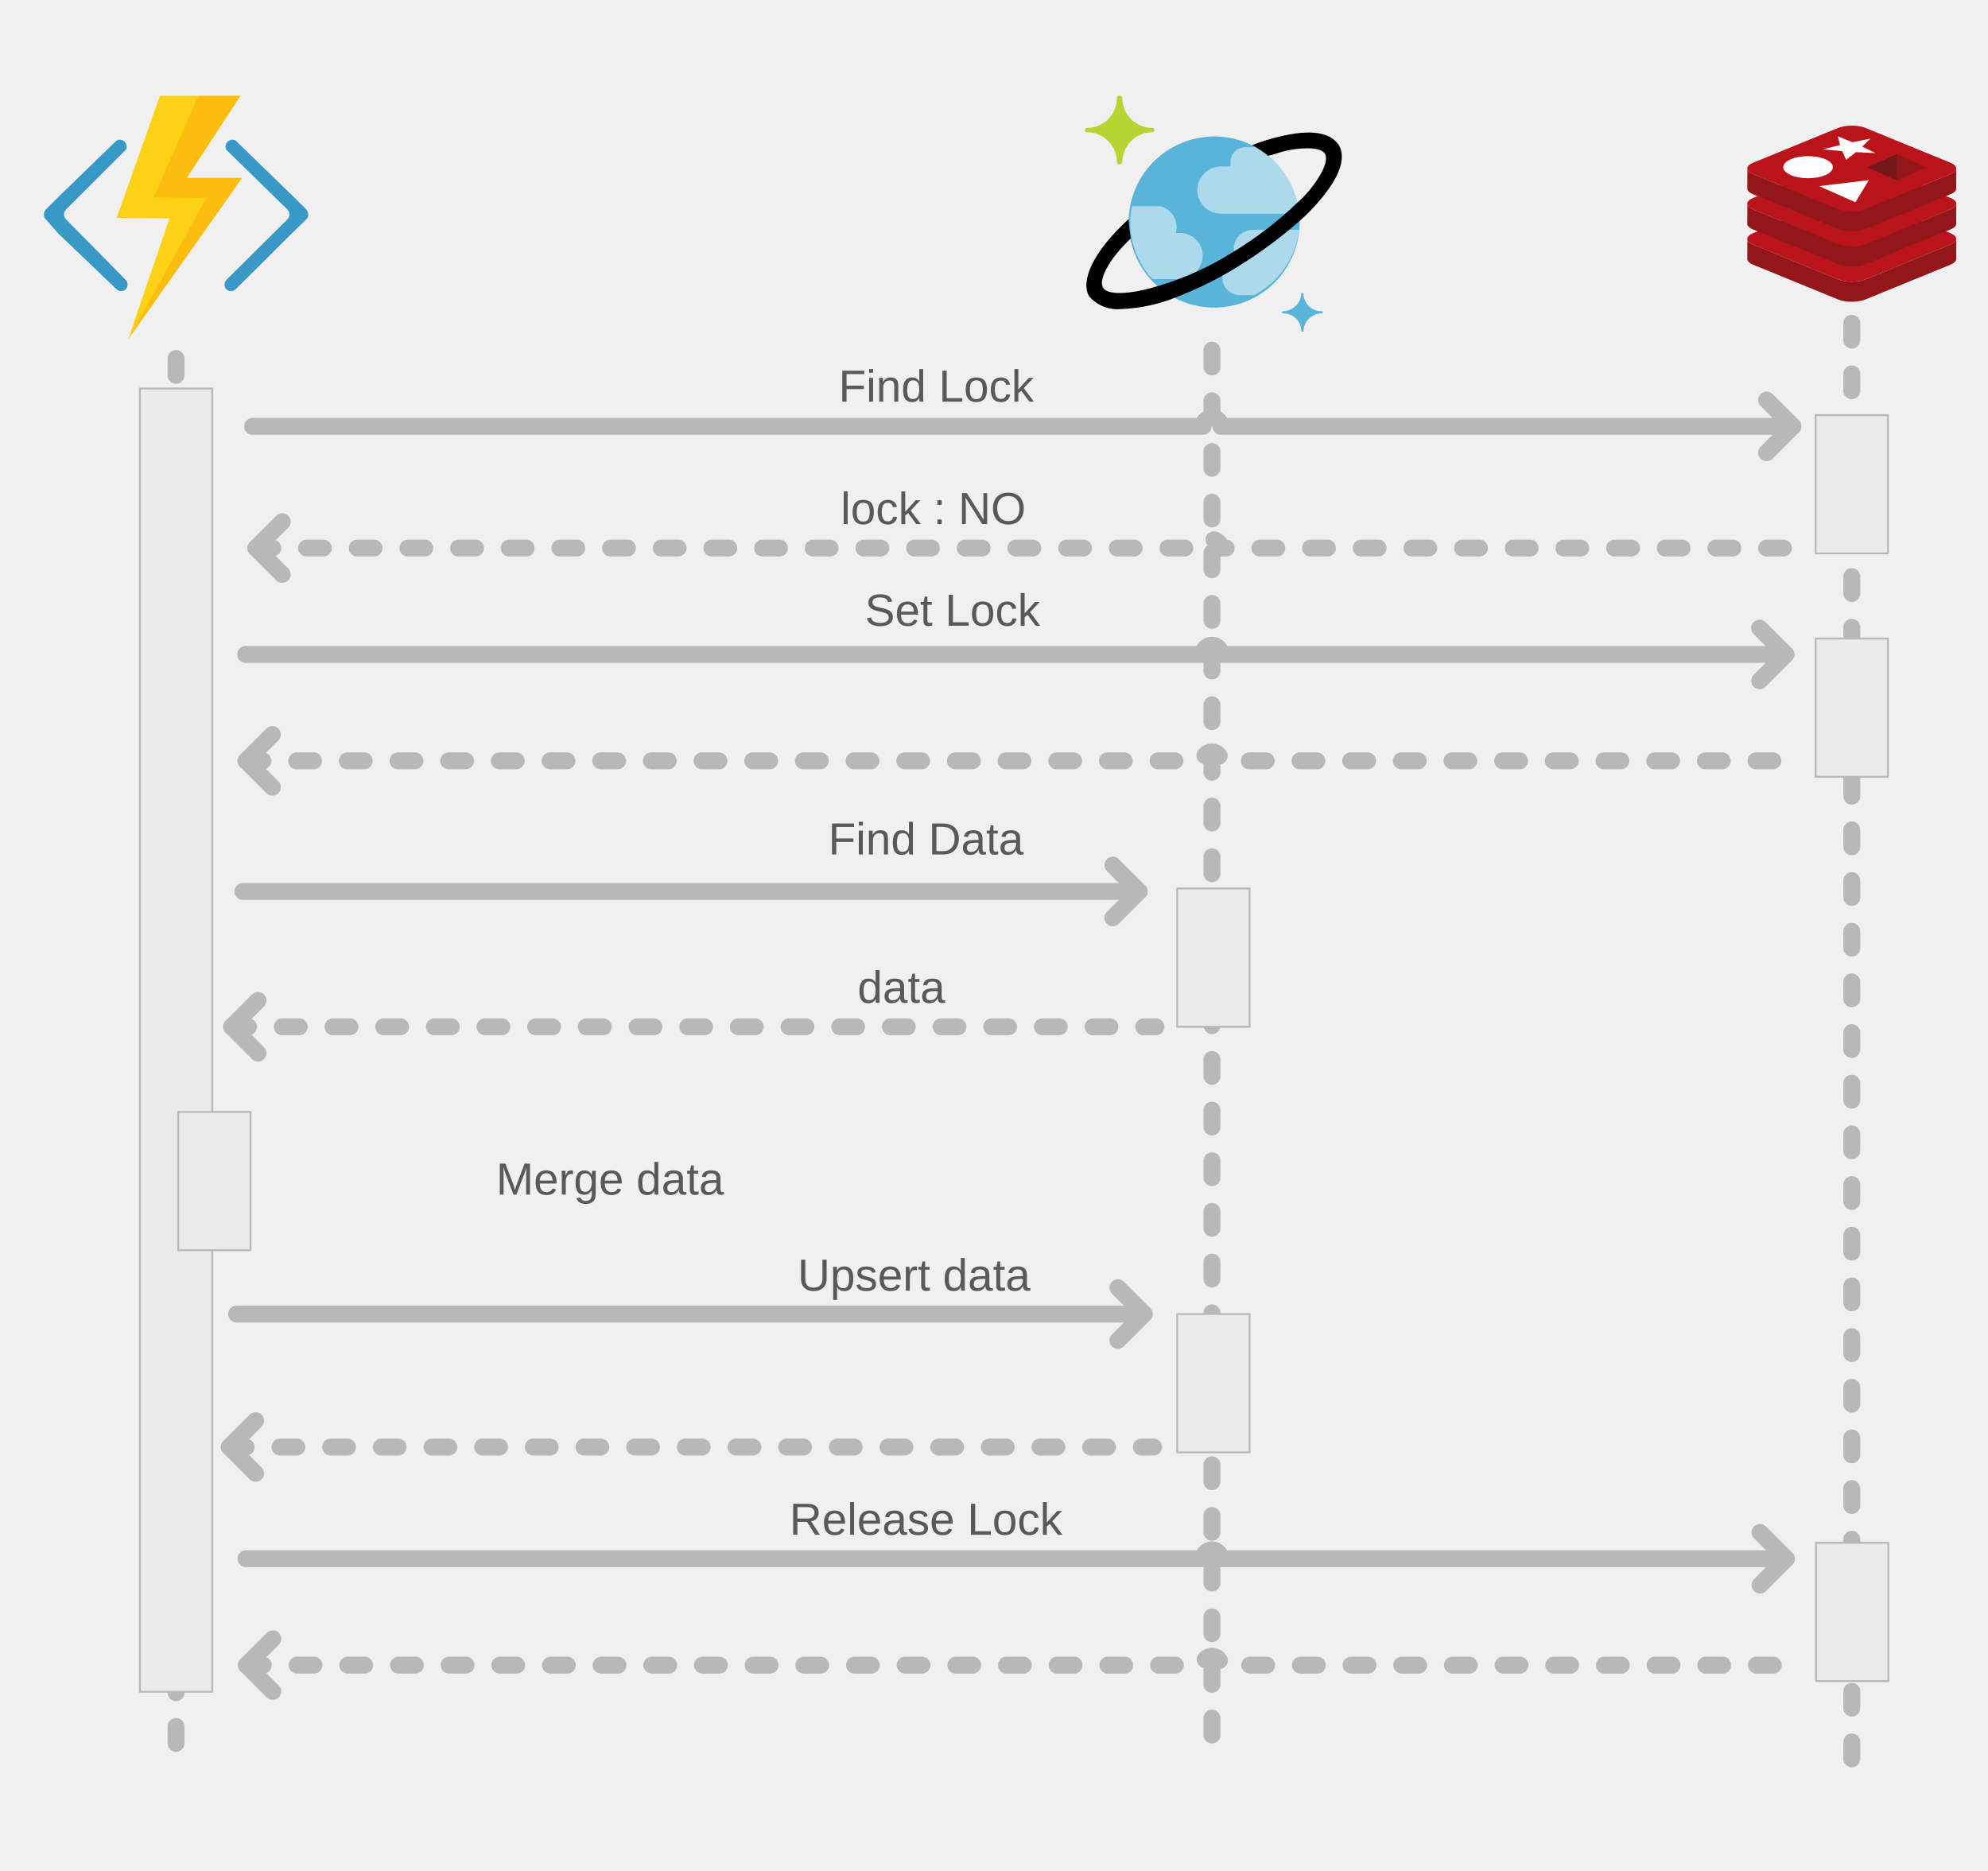
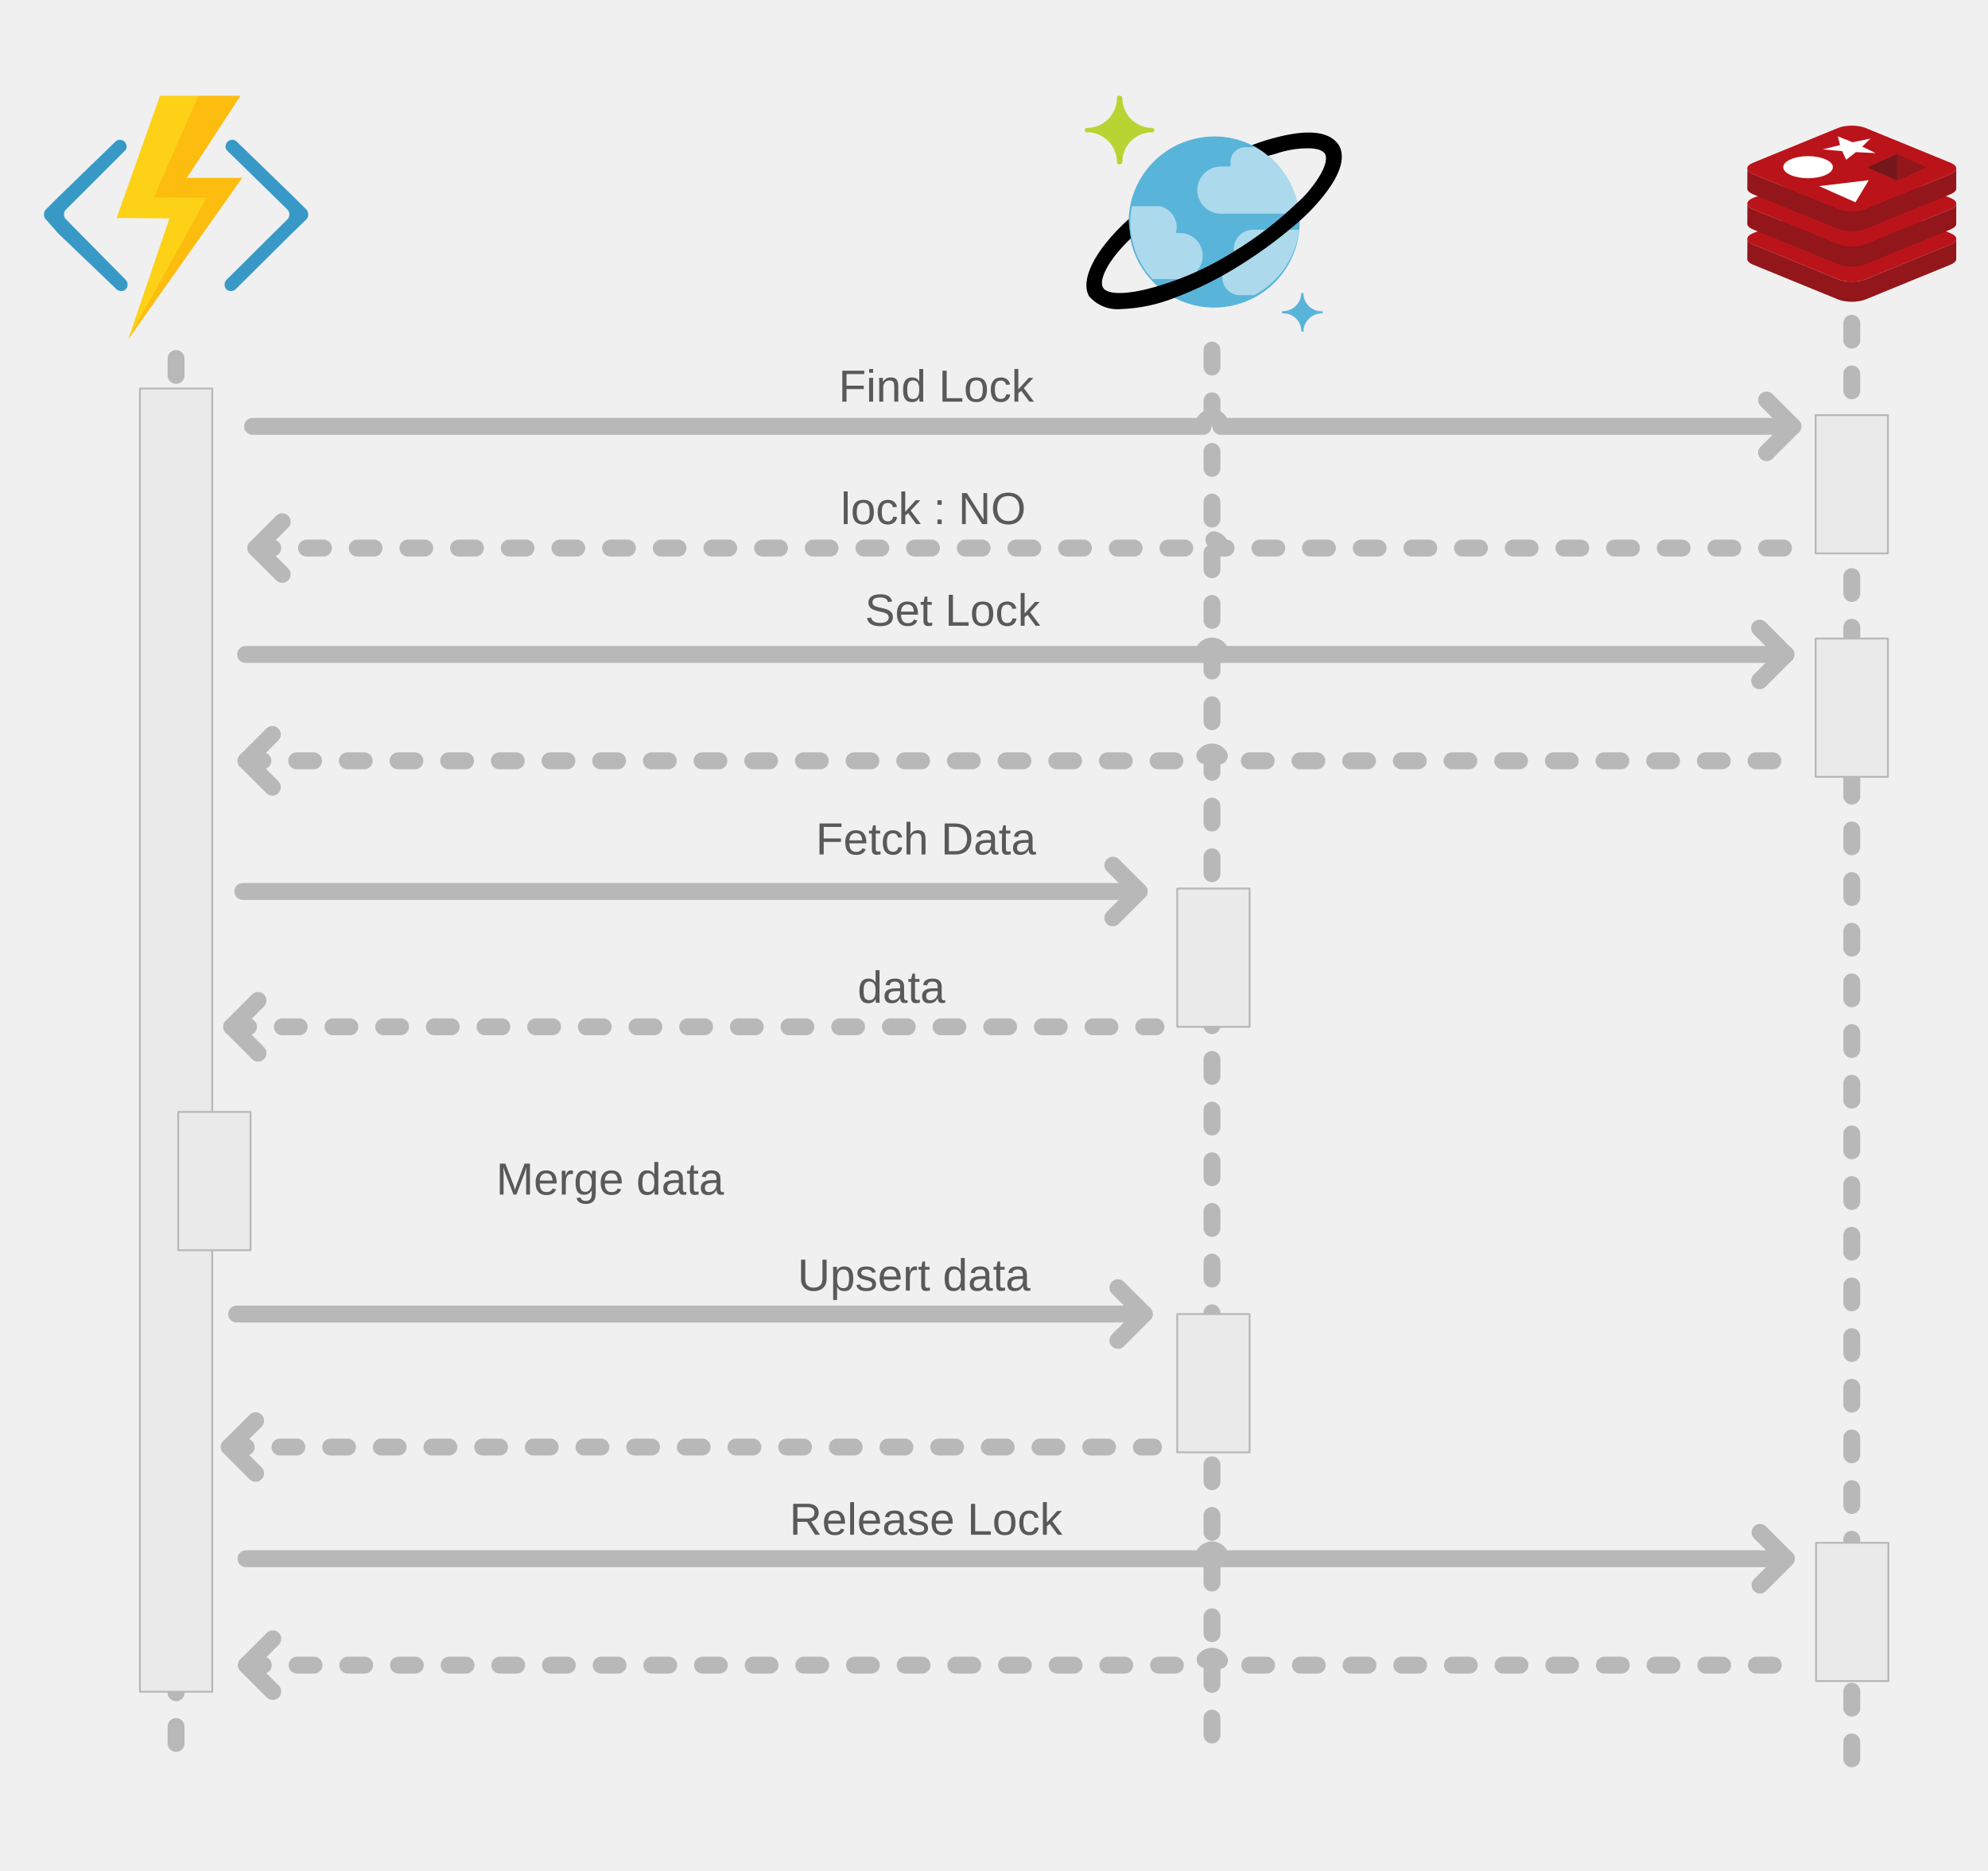
<svg xmlns="http://www.w3.org/2000/svg" xmlns:ns1="http://schemas.microsoft.com/visio/2003/SVGExtensions/" xmlns:xlink="http://www.w3.org/1999/xlink" width="7.356in" height="6.921in" viewBox="0 0 529.6 498.34" xml:space="preserve" color-interpolation-filters="sRGB" class="st18">
  <ns1:documentProperties ns1:langID="1036" ns1:metric="true" ns1:viewMarkup="false" />
  <style type="text/css">
	
		.st1 {stroke:#b8b8b8;stroke-dasharray:4.5,9;stroke-linecap:round;stroke-linejoin:round;stroke-width:4.5}
		.st2 {fill:#3999c6;stroke:none;stroke-linecap:butt;stroke-width:9.562}
		.st3 {fill:#fcd116;stroke:none;stroke-linecap:butt;stroke-width:9.562}
		.st4 {fill:#ff8c00;fill-opacity:0.3;stroke:none;stroke-linecap:butt;stroke-width:9.562}
		.st5 {fill:#59b4d9;stroke:none;stroke-linecap:butt;stroke-width:25.52}
		.st6 {fill:#ffffff;fill-opacity:0.5;stroke:none;stroke-linecap:butt;stroke-width:25.52}
		.st7 {fill:#b8d432;stroke:none;stroke-linecap:butt;stroke-width:25.52}
		.st8 {fill:#000000;stroke:none;stroke-linecap:butt;stroke-width:25.52}
		.st9 {fill:#eaeaea;stroke:#b8b8b8;stroke-linecap:round;stroke-linejoin:round;stroke-width:0.5}
		.st10 {marker-start:url(#mrkr1-37);stroke:#b8b8b8;stroke-dasharray:4.5,9;stroke-linecap:round;stroke-linejoin:round;stroke-width:4.5}
		.st11 {fill:#b8b8b8;fill-opacity:1;stroke:#b8b8b8;stroke-opacity:1;stroke-width:0.641}
		.st12 {marker-start:url(#mrkr1-37);stroke:#b8b8b8;stroke-linecap:round;stroke-linejoin:round;stroke-width:4.5}
		.st13 {fill:none;stroke:none;stroke-linecap:round;stroke-linejoin:round;stroke-width:0.5}
		.st14 {fill:#595959;font-family:Arial;font-size:1em}
		.st15 {fill:#ba141a;stroke:none;stroke-linecap:butt;stroke-width:0.75}
		.st16 {fill:#1e1e1e;fill-opacity:0.25;stroke:none;stroke-linecap:butt;stroke-width:0.75}
		.st17 {fill:#ffffff;stroke:none;stroke-linecap:butt;stroke-width:0.75}
		.st18 {fill:none;fill-rule:evenodd;font-size:12px;overflow:visible;stroke-linecap:square;stroke-miterlimit:3}
	
	</style>
  <defs id="Markers">
    <g id="lend1">
      <path d="M 1 -1 L 0 0 L 1 1 " style="stroke-linecap:round;stroke-linejoin:round;fill:none" />
    </g>
    <marker id="mrkr1-37" class="st11" ns1:arrowType="1" ns1:arrowSize="2" orient="auto" markerUnits="strokeWidth" overflow="visible">
      <use xlink:href="#lend1" transform="scale(1.56) " />
    </marker>
  </defs>
  <g ns1:mID="0" ns1:index="1" ns1:groupContext="foregroundPage">
    <ns1:pageProperties ns1:drawingScale="0.0393701" ns1:pageScale="0.0393701" ns1:drawingUnits="24" ns1:shadowOffsetX="8.50394" ns1:shadowOffsetY="-8.50394" />
    <ns1:layer ns1:name="Lien" ns1:index="0" />
    <g id="shape103-1" ns1:mID="103" ns1:groupContext="shape" ns1:layerMember="0" transform="translate(315.784,-36.0529)">
      <path d="M7.09 498.34 L7.09 125.39" class="st1" />
    </g>
    <g id="group106-4" transform="translate(11.4683,-407.934)" ns1:mID="106" ns1:groupContext="group">
      <g id="shape107-5" ns1:mID="107" ns1:groupContext="shape" transform="translate(48.1693,-12.6472)">
        <path d="M22 478.98 C22.65 478.32 22.54 477.11 22 476.45 L18.59 473.05 L3.41 458.31 C2.75 457.65 1.76 457.65 0.99         458.31 C0.33 458.97 0.11 460.18 0.99 460.84 L16.94 476.45 C17.6 477.11 17.6 478.32 16.94 478.98 L0.66         495.15 C0 495.81 0 497.02 0.66 497.68 C1.32 498.34 2.53 498.23 3.08 497.68 L18.15 482.72 C18.15 482.72         18.15 482.72 18.26 482.61 L22 478.98 Z" class="st2" />
      </g>
      <g id="shape108-7" ns1:mID="108" ns1:groupContext="shape" transform="translate(0,-12.6472)">
        <path d="M0.66 478.98 C0 478.32 0.11 477.11 0.66 476.45 L4.07 473.05 L19.25 458.31 C19.91 457.65 20.9 457.65 21.67         458.31 C22.33 458.97 22.54 460.18 21.67 460.84 L6.05 476.45 C5.39 477.11 5.39 478.32 6.05 478.98 L22         495.15 C22.65 495.81 22.65 497.02 22 497.68 C21.34 498.34 20.13 498.23 19.58 497.68 L4.18 482.94 C4.18         482.94 4.18 482.94 4.07 482.83 L0.66 478.98 Z" class="st2" />
      </g>
      <g id="shape109-9" ns1:mID="109" ns1:groupContext="shape" transform="translate(19.5756,0)">
        <path d="M32.99 433.45 L11.55 433.45 L0 466.01 L14.08 466.12 L3.08 498.34 L33.43 455.34 L18.7 455.34 L32.99 433.45         Z" class="st3" />
      </g>
      <g id="shape110-11" ns1:mID="110" ns1:groupContext="shape" transform="translate(22.655,0)">
        <path d="M15.62 455.34 L29.91 433.45 L18.7 433.45 L6.82 460.51 L20.9 460.62 L0 498.34 L30.35 455.34 L15.62 455.34         Z" class="st4" />
      </g>
    </g>
    <g id="group115-13" transform="translate(287.846,-409.992)" ns1:mID="115" ns1:groupContext="group">
      <g id="group116-14" ns1:mID="116" ns1:groupContext="group">
        <g id="shape117-15" ns1:mID="117" ns1:groupContext="shape" transform="translate(23.7364,-9.73199)">
          <path d="M33.95 473.23 A22.789 22.789 0 1 1 6.82 456.67 A22.704 22.704 0 0 1 33.95 473.23 Z" class="st5" />
        </g>
        <g id="shape118-17" ns1:mID="118" ns1:groupContext="shape" transform="translate(13.7079,-9.70977)">
          <path d="M18.85 487.77 A6.031 6.031 -180 0 0 12.85 481.78 L11.71 481.78 A5.754 5.754 -180 0 0 7.43 474.64          L0 474.64 A22.275 22.275 -180 0 0 5.43 494.06 L12.85 494.06 A6.283 6.283 -180 0 0 18.85 487.77          ZM26.27 462.93 L26.27 464.07 L23.7 464.07 A6.283 6.283 -180 0 0 23.7 476.64 L44.55 476.64 A21.773          21.773 -180 0 0 32.84 458.93 L30.27 458.93 A3.904 3.904 -180 0 0 26.27 462.93 ZM44.55 480.92          L32.27 480.92 A5.12 5.12 -180 0 0 27.13 486.06 A8.339 8.339 -180 0 0 27.7 488.63 A5.175          5.175 -180 0 0 24.27 494.91 A4.658 4.658 -180 0 0 29.13 498.34 L32.56 498.34 A22.695 22.695          -180 0 0 44.55 480.92 Z" class="st6" />
        </g>
        <g id="shape119-19" ns1:mID="119" ns1:groupContext="shape" transform="translate(1.14233,-44.5507)">
          <path d="M9.14 498.34 a0.614 0.614 0 0 1 -0.571 -0.571 A7.996 7.996 -180 0 0 0.57 489.77 C0.29 490.06          0 489.49 0 489.2 a0.614 0.614 0 0 1 0.571 -0.571 A7.996 7.996 -180 0 0 8.57 480.63 C8.57          480.06 8.85 480.06 9.14 480.06 C9.42 480.06 10 480.06 10 480.63 A7.996 7.996 -180 0 0 17.99          488.63 a0.571 0.571 0 0 1 0 1.142 A7.996 7.996 -180 0 0 10 497.77 C10 498.05 9.71 498.34          9.14 498.34 Z" class="st7" />
        </g>
        <g id="shape120-21" ns1:mID="120" ns1:groupContext="shape" transform="translate(53.6893,-1.13687E-13)">
          <path d="M5.43 498.34 C5.14 498.34 5.14 498.34 5.14 498.05 A4.758 4.758 -180 0 0 0.29 493.49 C0 493.49 0          493.49 0 493.2 C0 492.91 0 492.91 0.29 492.91 A4.955 4.955 -180 0 0 5.14 488.34 C5.14 488.06          5.14 488.06 5.43 488.06 C5.71 488.06 5.71 488.06 5.71 488.34 A4.758 4.758 -180 0 0 10.57 492.91          C10.85 492.91 10.85 492.91 10.85 493.2 C10.85 493.49 10.85 493.49 10.57 493.49 A4.955 4.955          -180 0 0 5.71 498.05 C6 498.34 5.71 498.34 5.43 498.34 Z" class="st5" />
        </g>
        <g id="shape121-23" ns1:mID="121" ns1:groupContext="shape" transform="translate(0,-5.99721)">
          <path d="M68.83 454.65 C66.54 451.22 61.4 450.36 53.12 452.36 A56.408 56.408 -180 0 0 45.69 454.65 A22.381          22.381 0 0 1 49.98 457.5 C51.4 457.22 52.83 456.65 53.97 456.36 A25.928 25.928 0 0 1 60.54 455.5          C63.11 455.5 64.54 456.07 65.11 456.93 C65.97 458.36 65.11 461.79 60.54 467.21 A26.925 26.925          0 0 1 57.69 470.07 A97.32 97.32 0 0 1 40.55 483.2 A79.677 79.677 0 0 1 21.13 492.06 C12.85          494.63 7.14 494.63 6 492.63 C4.85 490.63 7.14 485.49 13.42 479.49 A31.468 31.468 0 0 1 12.85 474.35          C3.14 483.2 0 490.91 2.28 494.91 A10.024 10.024 -180 0 0 10.85 498.34 A42.971 42.971 -180 0          0 25.42 495.2 A96.027 96.027 -180 0 0 42.55 486.63 A119.57 119.57 -180 0 0 57.97 475.21 A48.675          48.675 -180 0 0 63.4 469.78 C69.11 463.21 70.82 458.07 68.83 454.65 Z" class="st8" />
        </g>
      </g>
    </g>
    <g id="shape122-25" ns1:mID="122" ns1:groupContext="shape" ns1:layerMember="0" transform="translate(53.967,-33.815)">
      <path d="M-7.09 498.34 L-7.09 122.28" class="st1" />
    </g>
    <g id="shape123-28" ns1:mID="123" ns1:groupContext="shape" transform="translate(37.2426,-47.5853)">
      <rect x="0" y="151.096" width="19.276" height="347.244" class="st9" />
    </g>
    <g id="shape125-30" ns1:mID="125" ns1:groupContext="shape" transform="translate(313.621,-224.751)">
      <rect x="0" y="461.49" width="19.276" height="36.85" class="st9" />
    </g>
    <g id="shape126-32" ns1:mID="126" ns1:groupContext="shape" ns1:layerMember="0" transform="translate(61.6915,-217.664)">
      <path d="M0 491.25 L246.26 491.25" class="st10" />
    </g>
    <g id="shape127-38" ns1:mID="127" ns1:groupContext="shape" ns1:layerMember="0" transform="translate(304.833,-141.129)">
      <path d="M0 491.25 L-241.82 491.25" class="st12" />
    </g>
    <g id="shape128-43" ns1:mID="128" ns1:groupContext="shape" transform="translate(313.621,-111.365)">
      <rect x="0" y="461.49" width="19.276" height="36.85" class="st9" />
    </g>
    <g id="shape129-45" ns1:mID="129" ns1:groupContext="shape" transform="translate(47.4474,-165.223)">
      <rect x="0" y="461.49" width="19.276" height="36.85" class="st9" />
    </g>
    <g id="shape130-47" ns1:mID="130" ns1:groupContext="shape" transform="translate(113.402,-384.925)">
      <ns1:textBlock ns1:margins="rect(4,4,4,4)" ns1:tabSpace="42.5197" />
      <ns1:textRect cx="76" cy="488.34" width="152" height="20" />
      <rect x="0" y="478.34" width="152" height="20" class="st13" />
      <text x="49.99" y="491.94" class="st14" ns1:langID="1036">
        <ns1:paragraph ns1:horizAlign="1" />
        <ns1:tabList />Find Lock</text>
    </g>
    <g id="shape131-50" ns1:mID="131" ns1:groupContext="shape" transform="translate(104.109,-224.751)">
      <ns1:textBlock ns1:margins="rect(4,4,4,4)" ns1:tabSpace="42.5197" />
      <ns1:textRect cx="76" cy="488.34" width="152" height="20" />
      <rect x="0" y="478.34" width="152" height="20" class="st13" />
      <text x="64.32" y="491.94" class="st14" ns1:langID="1036">
        <ns1:paragraph ns1:horizAlign="1" />
        <ns1:tabList />data</text>
    </g>
    <g id="shape132-53" ns1:mID="132" ns1:groupContext="shape" transform="translate(68.1404,-173.648)">
      <ns1:textBlock ns1:margins="rect(4,4,4,4)" ns1:tabSpace="42.5197" />
      <ns1:textRect cx="76" cy="488.34" width="152" height="20" />
      <rect x="0" y="478.34" width="152" height="20" class="st13" />
      <text x="4" y="491.94" class="st14" ns1:langID="1036">
        <ns1:paragraph />
        <ns1:tabList />Merge data</text>
    </g>
    <g id="shape133-56" ns1:mID="133" ns1:groupContext="shape" transform="translate(107.479,-148.058)">
      <ns1:textBlock ns1:margins="rect(4,4,4,4)" ns1:tabSpace="42.5197" />
      <ns1:textRect cx="76" cy="488.34" width="152" height="20" />
      <rect x="0" y="478.34" width="152" height="20" class="st13" />
      <text x="44.98" y="491.94" class="st14" ns1:langID="1036">
        <ns1:paragraph ns1:horizAlign="1" />
        <ns1:tabList />Upsert data</text>
    </g>
    <g id="shape134-59" ns1:mID="134" ns1:groupContext="shape" ns1:layerMember="0" transform="translate(61.0538,-105.696)">
      <path d="M0 491.25 L246.26 491.25" class="st10" />
    </g>
    <g id="group135-64" transform="translate(464.991,-417.736)" ns1:mID="135" ns1:groupContext="group">
      <g id="group136-65" ns1:mID="136" ns1:groupContext="group">
        <g id="shape137-66" ns1:mID="137" ns1:groupContext="shape" transform="translate(0.351867,0)">
          <path d="M0.17 486.58 C0.07 487.18 0.58 487.78 1.68 488.24 L24.31 497.5 C26.34 498.34 29.65 498.34 31.68 497.5          L54.31 488.24 C55.41 487.78 55.92 487.18 55.82 486.58 L55.83 481.28 C55.9 481.86 55.39 482.45 54.31          482.89 L31.68 492.16 C29.65 493 26.34 493 24.31 492.16 L1.68 482.89 C0.5 482.4 0 481.74 0.2 481.11          L0.17 486.58 Z" class="st15" />
        </g>
        <g id="shape138-68" ns1:mID="138" ns1:groupContext="shape" transform="translate(0,-5.34482)">
          <path d="M54.66 485.21 C56.69 486.05 56.69 487.4 54.66 488.24 L32.03 497.5 C30 498.34 26.7 498.34 24.66 497.5          L2.04 488.24 C0 487.4 0 486.05 2.04 485.21 L24.66 475.95 C26.7 475.11 30 475.11 32.04 475.95 L54.66          485.21 Z" class="st15" />
        </g>
      </g>
      <g id="group139-70" transform="translate(0,-9.38238)" ns1:mID="139" ns1:groupContext="group">
        <g id="shape140-71" ns1:mID="140" ns1:groupContext="shape" transform="translate(0.351867,0)">
          <path d="M0.17 486.58 C0.07 487.18 0.58 487.78 1.68 488.24 L24.31 497.5 C26.34 498.34 29.65 498.34 31.68 497.5          L54.31 488.24 C55.41 487.78 55.92 487.18 55.82 486.58 L55.83 481.28 C55.9 481.86 55.39 482.45 54.31          482.89 L31.68 492.16 C29.65 493 26.34 493 24.31 492.16 L1.68 482.89 C0.5 482.4 0 481.74 0.2 481.11          L0.17 486.58 Z" class="st15" />
        </g>
        <g id="shape141-73" ns1:mID="141" ns1:groupContext="shape" transform="translate(0,-5.34482)">
          <path d="M54.66 485.21 C56.69 486.05 56.69 487.4 54.66 488.24 L32.03 497.5 C30 498.34 26.7 498.34 24.66 497.5          L2.04 488.24 C0 487.4 0 486.05 2.04 485.21 L24.66 475.95 C26.7 475.11 30 475.11 32.04 475.95 L54.66          485.21 Z" class="st15" />
        </g>
      </g>
      <g id="group142-75" ns1:mID="142" ns1:groupContext="group">
        <g id="shape143-76" ns1:mID="143" ns1:groupContext="shape" transform="translate(0.351867,-18.7648)">
          <path d="M0.17 486.58 C0.07 487.18 0.58 487.78 1.68 488.24 L24.31 497.5 C26.34 498.34 29.65 498.34 31.68 497.5          L54.31 488.24 C55.41 487.78 55.92 487.18 55.82 486.58 L55.83 481.28 C55.9 481.86 55.39 482.45 54.31          482.89 L31.68 492.16 C29.65 493 26.34 493 24.31 492.16 L1.68 482.89 C0.5 482.4 0 481.74 0.2 481.11          L0.17 486.58 Z" class="st15" />
        </g>
        <g id="shape144-78" ns1:mID="144" ns1:groupContext="shape" transform="translate(0.351867,0)">
          <path d="M0.17 486.58 C0.07 487.18 0.58 487.78 1.68 488.24 L24.31 497.5 C26.34 498.34 29.65 498.34 31.68 497.5          L54.31 488.24 C55.41 487.78 55.92 487.18 55.82 486.58 L55.83 481.28 C55.9 481.86 55.39 482.45 54.31          482.89 L31.68 492.16 C29.65 493 26.34 493 24.31 492.16 L1.68 482.89 C0.5 482.4 0 481.74 0.2 481.11          L0.17 486.58 Z" class="st16" />
        </g>
        <g id="shape145-80" ns1:mID="145" ns1:groupContext="shape" transform="translate(0.351867,-9.38238)">
          <path d="M0.17 486.58 C0.07 487.18 0.58 487.78 1.68 488.24 L24.31 497.5 C26.34 498.34 29.65 498.34 31.68 497.5          L54.31 488.24 C55.41 487.78 55.92 487.18 55.82 486.58 L55.83 481.28 C55.9 481.86 55.39 482.45 54.31          482.89 L31.68 492.16 C29.65 493 26.34 493 24.31 492.16 L1.68 482.89 C0.5 482.4 0 481.74 0.2 481.11          L0.17 486.58 Z" class="st16" />
        </g>
        <g id="shape146-82" ns1:mID="146" ns1:groupContext="shape" transform="translate(0.351867,-18.7648)">
          <path d="M0.17 486.58 C0.07 487.18 0.58 487.78 1.68 488.24 L24.31 497.5 C26.34 498.34 29.65 498.34 31.68 497.5          L54.31 488.24 C55.41 487.78 55.92 487.18 55.82 486.58 L55.83 481.28 C55.9 481.86 55.39 482.45 54.31          482.89 L31.68 492.16 C29.65 493 26.34 493 24.31 492.16 L1.68 482.89 C0.5 482.4 0 481.74 0.2 481.11          L0.17 486.58 Z" class="st16" />
        </g>
        <g id="shape147-84" ns1:mID="147" ns1:groupContext="shape" transform="translate(0,-24.1096)">
          <path d="M54.66 485.21 C56.69 486.05 56.69 487.4 54.66 488.24 L32.03 497.5 C30 498.34 26.7 498.34 24.66 497.5          L2.04 488.24 C0 487.4 0 486.05 2.04 485.21 L24.66 475.95 C26.7 475.11 30 475.11 32.04 475.95 L54.66          485.21 Z" class="st15" />
        </g>
      </g>
      <g id="shape148-86" ns1:mID="148" ns1:groupContext="shape" transform="translate(9.44474,-32.8294)">
        <path d="M11.93 497.19 C9.35 498.34 5.16 498.34 2.58 497.19 C0 496.04 0 494.18 2.58 493.03 C5.16 491.88 9.35 491.88         11.93 493.03 C14.51 494.18 14.51 496.04 11.93 497.19 Z" class="st17" />
      </g>
      <g id="shape149-88" ns1:mID="149" ns1:groupContext="shape" transform="translate(19.6244,-26.7063)">
        <path d="M0 494.03 L13.25 492.45 L9.7 498.34 L0 494.03 Z" class="st17" />
      </g>
      <g id="shape150-90" ns1:mID="150" ns1:groupContext="shape" transform="translate(32.4609,-32.5009)">
        <path d="M7.92 498.34 L0 494.82 L7.92 491.29 L15.85 494.82 L7.92 498.34 Z" class="st16" />
      </g>
      <g id="shape151-92" ns1:mID="151" ns1:groupContext="shape" transform="translate(32.4609,-32.5009)">
        <path d="M7.92 498.34 L0 494.82 L7.92 491.29 L7.92 498.34 Z" class="st16" />
      </g>
      <g id="shape152-94" ns1:mID="152" ns1:groupContext="shape" transform="translate(20.6321,-38.0306)">
        <path d="M5.17 496.04 L0 495.57 L4.59 494.41 L4 492.08 L7.89 493.67 L12.69 492.69 L10.5 494.83 L14.07 496.56 L8.82         496.3 L6.22 498.34 L5.17 496.04 Z" class="st17" />
      </g>
    </g>
    <g id="shape153-96" ns1:mID="153" ns1:groupContext="shape" ns1:layerMember="0" transform="translate(486.251,-29.7122)">
      <path d="M7.09 498.34 L7.09 113.79" class="st1" />
    </g>
    <g id="shape154-99" ns1:mID="154" ns1:groupContext="shape" transform="translate(483.699,-350.892)">
      <rect x="0" y="461.49" width="19.276" height="36.85" class="st9" />
    </g>
    <g id="shape124-101" ns1:mID="124" ns1:groupContext="shape" ns1:layerMember="0" transform="translate(477.657,-377.647)">
      <path d="M0 491.25 L-152.42 491.25 A2.362 2.362 -180 1 0 -157.15 491.25 L-410.39 491.25" class="st12" />
    </g>
    <g id="shape155-106" ns1:mID="155" ns1:groupContext="shape" ns1:layerMember="0" transform="translate(68.1403,-345.223)">
      <path d="M0 491.25 L252.37 491.25 A2.362 2.362 0 0 1 257.09 491.25 L408.4 491.25" class="st10" />
    </g>
    <g id="shape156-111" ns1:mID="156" ns1:groupContext="shape" transform="translate(112.613,-352.31)">
      <ns1:textBlock ns1:margins="rect(4,4,4,4)" ns1:tabSpace="42.5197" />
      <ns1:textRect cx="76" cy="488.34" width="152" height="20" />
      <rect x="0" y="478.34" width="152" height="20" class="st13" />
      <text x="51.33" y="491.94" class="st14" ns1:langID="1036">
        <ns1:paragraph ns1:horizAlign="1" />
        <ns1:tabList />lock : NO</text>
    </g>
    <g id="shape157-114" ns1:mID="157" ns1:groupContext="shape" transform="translate(483.699,-291.365)">
      <rect x="0" y="461.49" width="19.276" height="36.85" class="st9" />
    </g>
    <g id="shape158-116" ns1:mID="158" ns1:groupContext="shape" ns1:layerMember="0" transform="translate(303.476,-267.897)">
      <path d="M0 505.43 L-238.82 505.43" class="st12" />
    </g>
    <g id="shape159-121" ns1:mID="159" ns1:groupContext="shape" transform="translate(110.66,-264.278)">
      <ns1:textBlock ns1:margins="rect(4,4,4,4)" ns1:tabSpace="42.5197" />
      <ns1:textRect cx="76" cy="488.34" width="152" height="20" />
      <rect x="0" y="478.34" width="152" height="20" class="st13" />
-       <text x="49.99" y="491.94" class="st14" ns1:langID="1036">
-         <ns1:paragraph ns1:horizAlign="1" />
-         <ns1:tabList />Find Data</text>
+       <text x="46.65" y="491.94" class="st14" ns1:langID="1036">
+         <ns1:paragraph ns1:horizAlign="1" />
+         <ns1:tabList />Fetch Data</text>
    </g>
    <g id="shape160-124" ns1:mID="160" ns1:groupContext="shape" ns1:layerMember="0" transform="translate(475.792,-316.877)">
-       <path d="M0 491.25 L-150.56 491.25 A2.362 2.362 -180 1 0 -155.28 491.25 L-410.39 491.25" class="st12" />
+       <path d="M0 491.25 L-150.56 491.25 A2.362 2.362 -180 0 0 -155.28 491.25 L-410.39 491.25" class="st12" />
    </g>
    <g id="shape161-129" ns1:mID="161" ns1:groupContext="shape" transform="translate(117.747,-325.223)">
      <ns1:textBlock ns1:margins="rect(4,4,4,4)" ns1:tabSpace="42.5197" />
      <ns1:textRect cx="76" cy="488.34" width="152" height="20" />
      <rect x="0" y="478.34" width="152" height="20" class="st13" />
      <text x="52.65" y="491.94" class="st14" ns1:langID="1036">
        <ns1:paragraph ns1:horizAlign="1" />
        <ns1:tabList />Set Lock</text>
    </g>
    <g id="shape162-132" ns1:mID="162" ns1:groupContext="shape" ns1:layerMember="0" transform="translate(65.5146,-288.53)">
      <path d="M0 491.25 L254.99 491.25 A2.362 2.362 0 1 1 259.72 491.25 L408.4 491.25" class="st10" />
    </g>
    <g id="shape163-137" ns1:mID="163" ns1:groupContext="shape" transform="translate(483.812,-50.42)">
      <rect x="0" y="461.49" width="19.276" height="36.85" class="st9" />
    </g>
    <g id="shape164-139" ns1:mID="164" ns1:groupContext="shape" ns1:layerMember="0" transform="translate(475.905,-75.9318)">
      <path d="M0 491.25 L-150.67 491.25 A2.362 2.362 -180 0 0 -155.4 491.25 L-410.39 491.25" class="st12" />
    </g>
    <g id="shape165-144" ns1:mID="165" ns1:groupContext="shape" ns1:layerMember="0" transform="translate(65.6273,-47.5853)">
      <path d="M0 491.25 L254.88 491.25 A2.362 2.362 0 0 1 259.61 491.25 L408.4 491.25" class="st10" />
    </g>
    <g id="shape166-149" ns1:mID="166" ns1:groupContext="shape" transform="translate(110.66,-83.0184)">
      <ns1:textBlock ns1:margins="rect(4,4,4,4)" ns1:tabSpace="42.5197" />
      <ns1:textRect cx="76" cy="488.34" width="152" height="20" />
      <rect x="0" y="478.34" width="152" height="20" class="st13" />
      <text x="39.64" y="491.94" class="st14" ns1:langID="1036">
        <ns1:paragraph ns1:horizAlign="1" />
        <ns1:tabList />Release Lock</text>
    </g>
  </g>
</svg>
